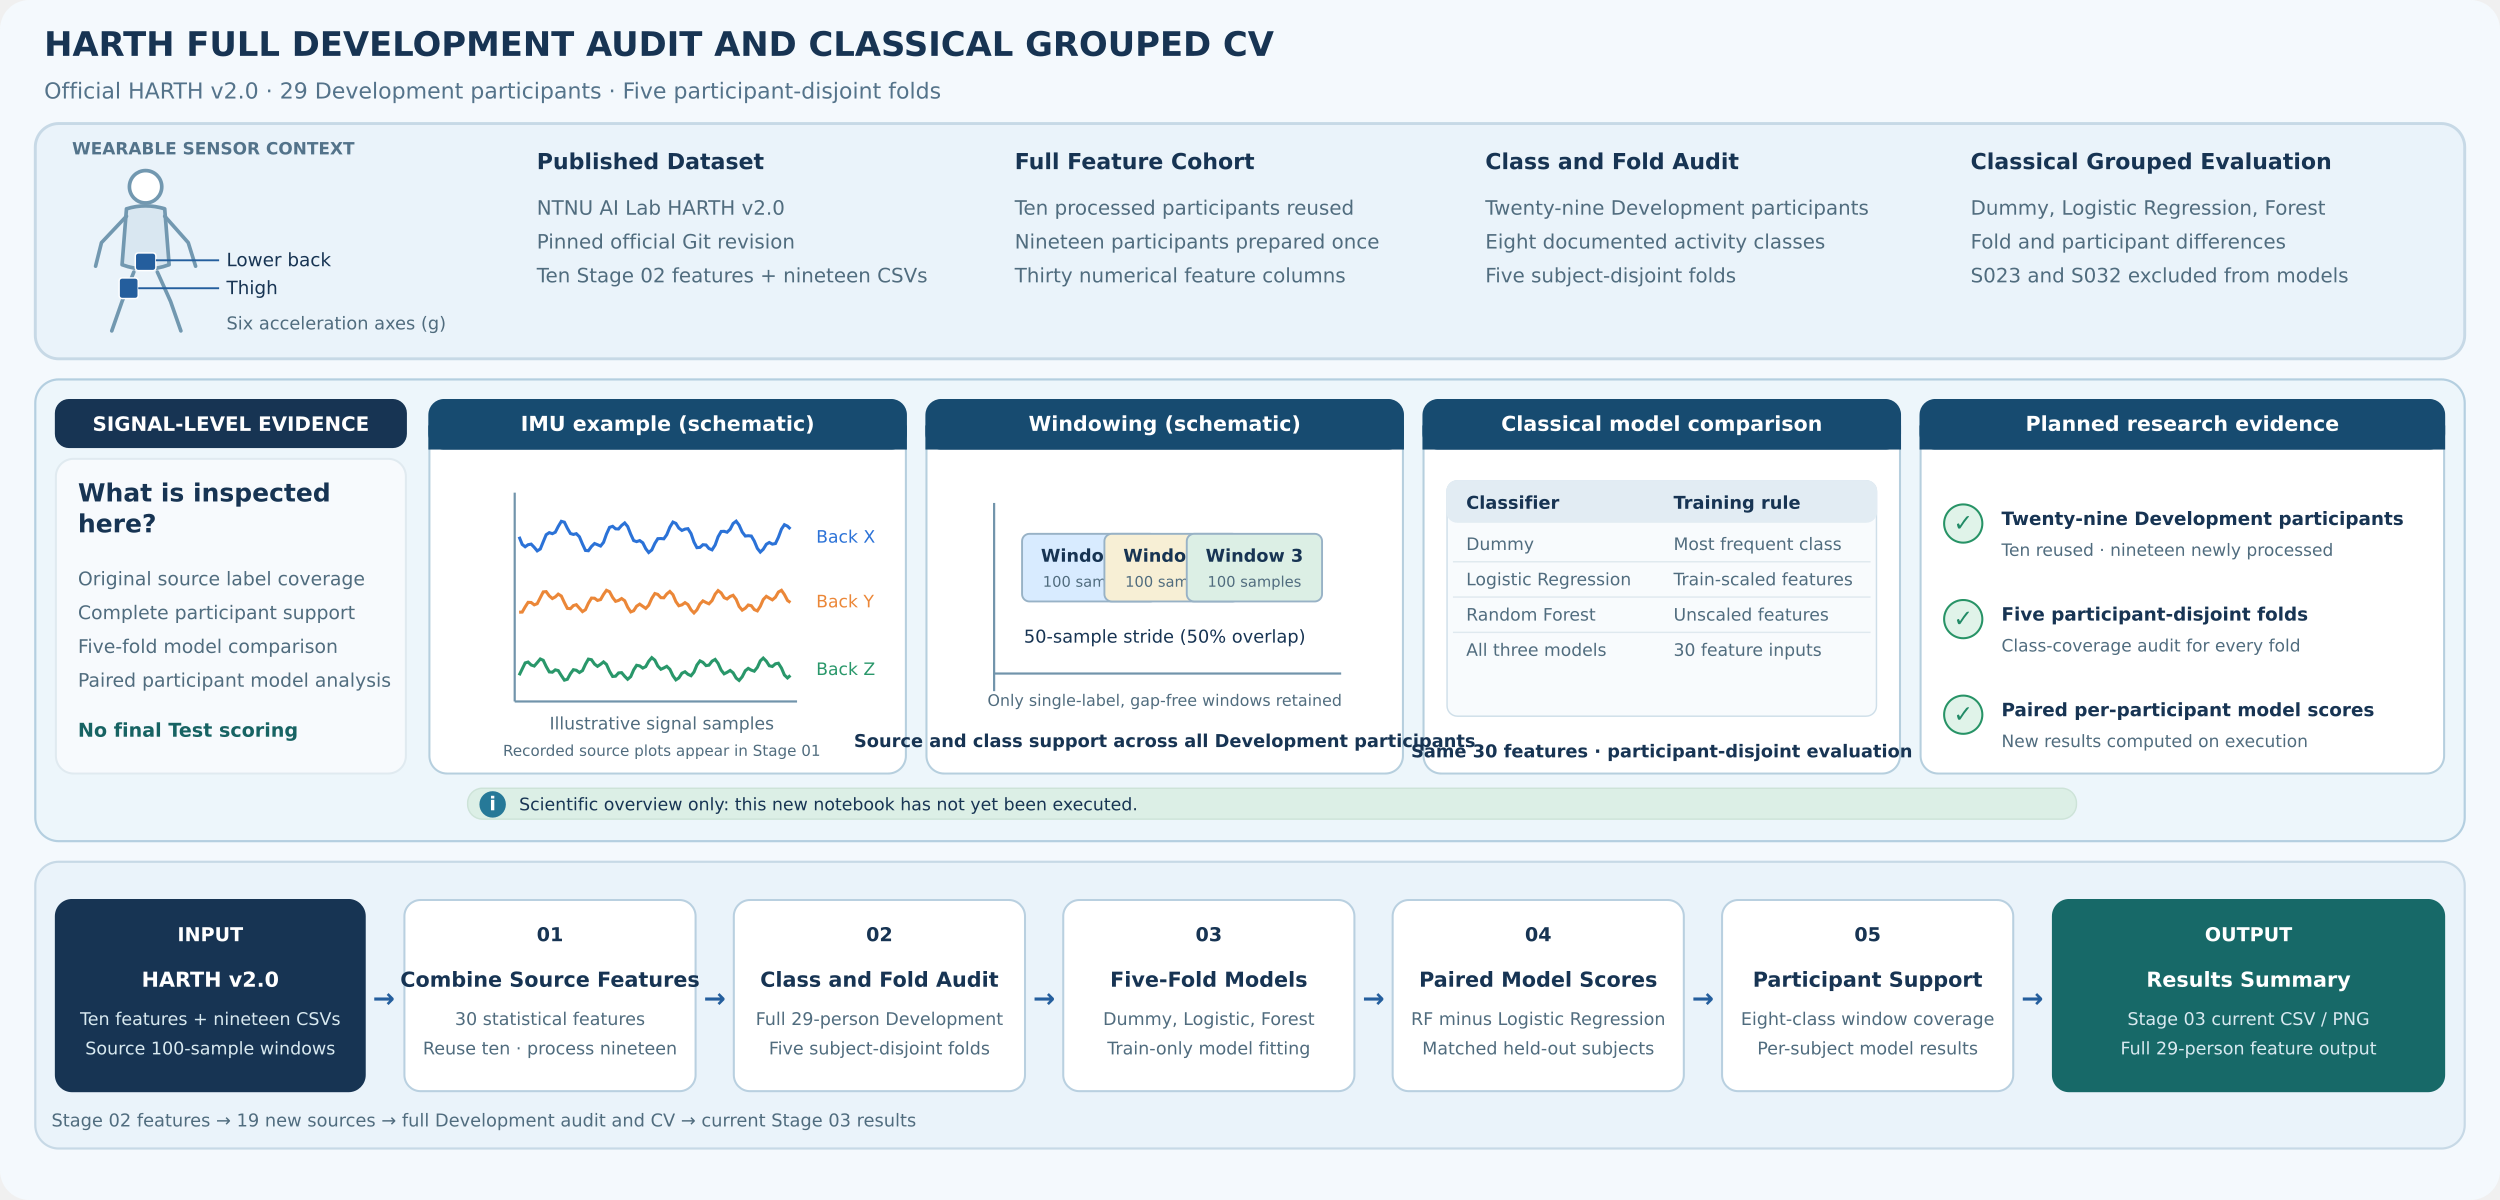
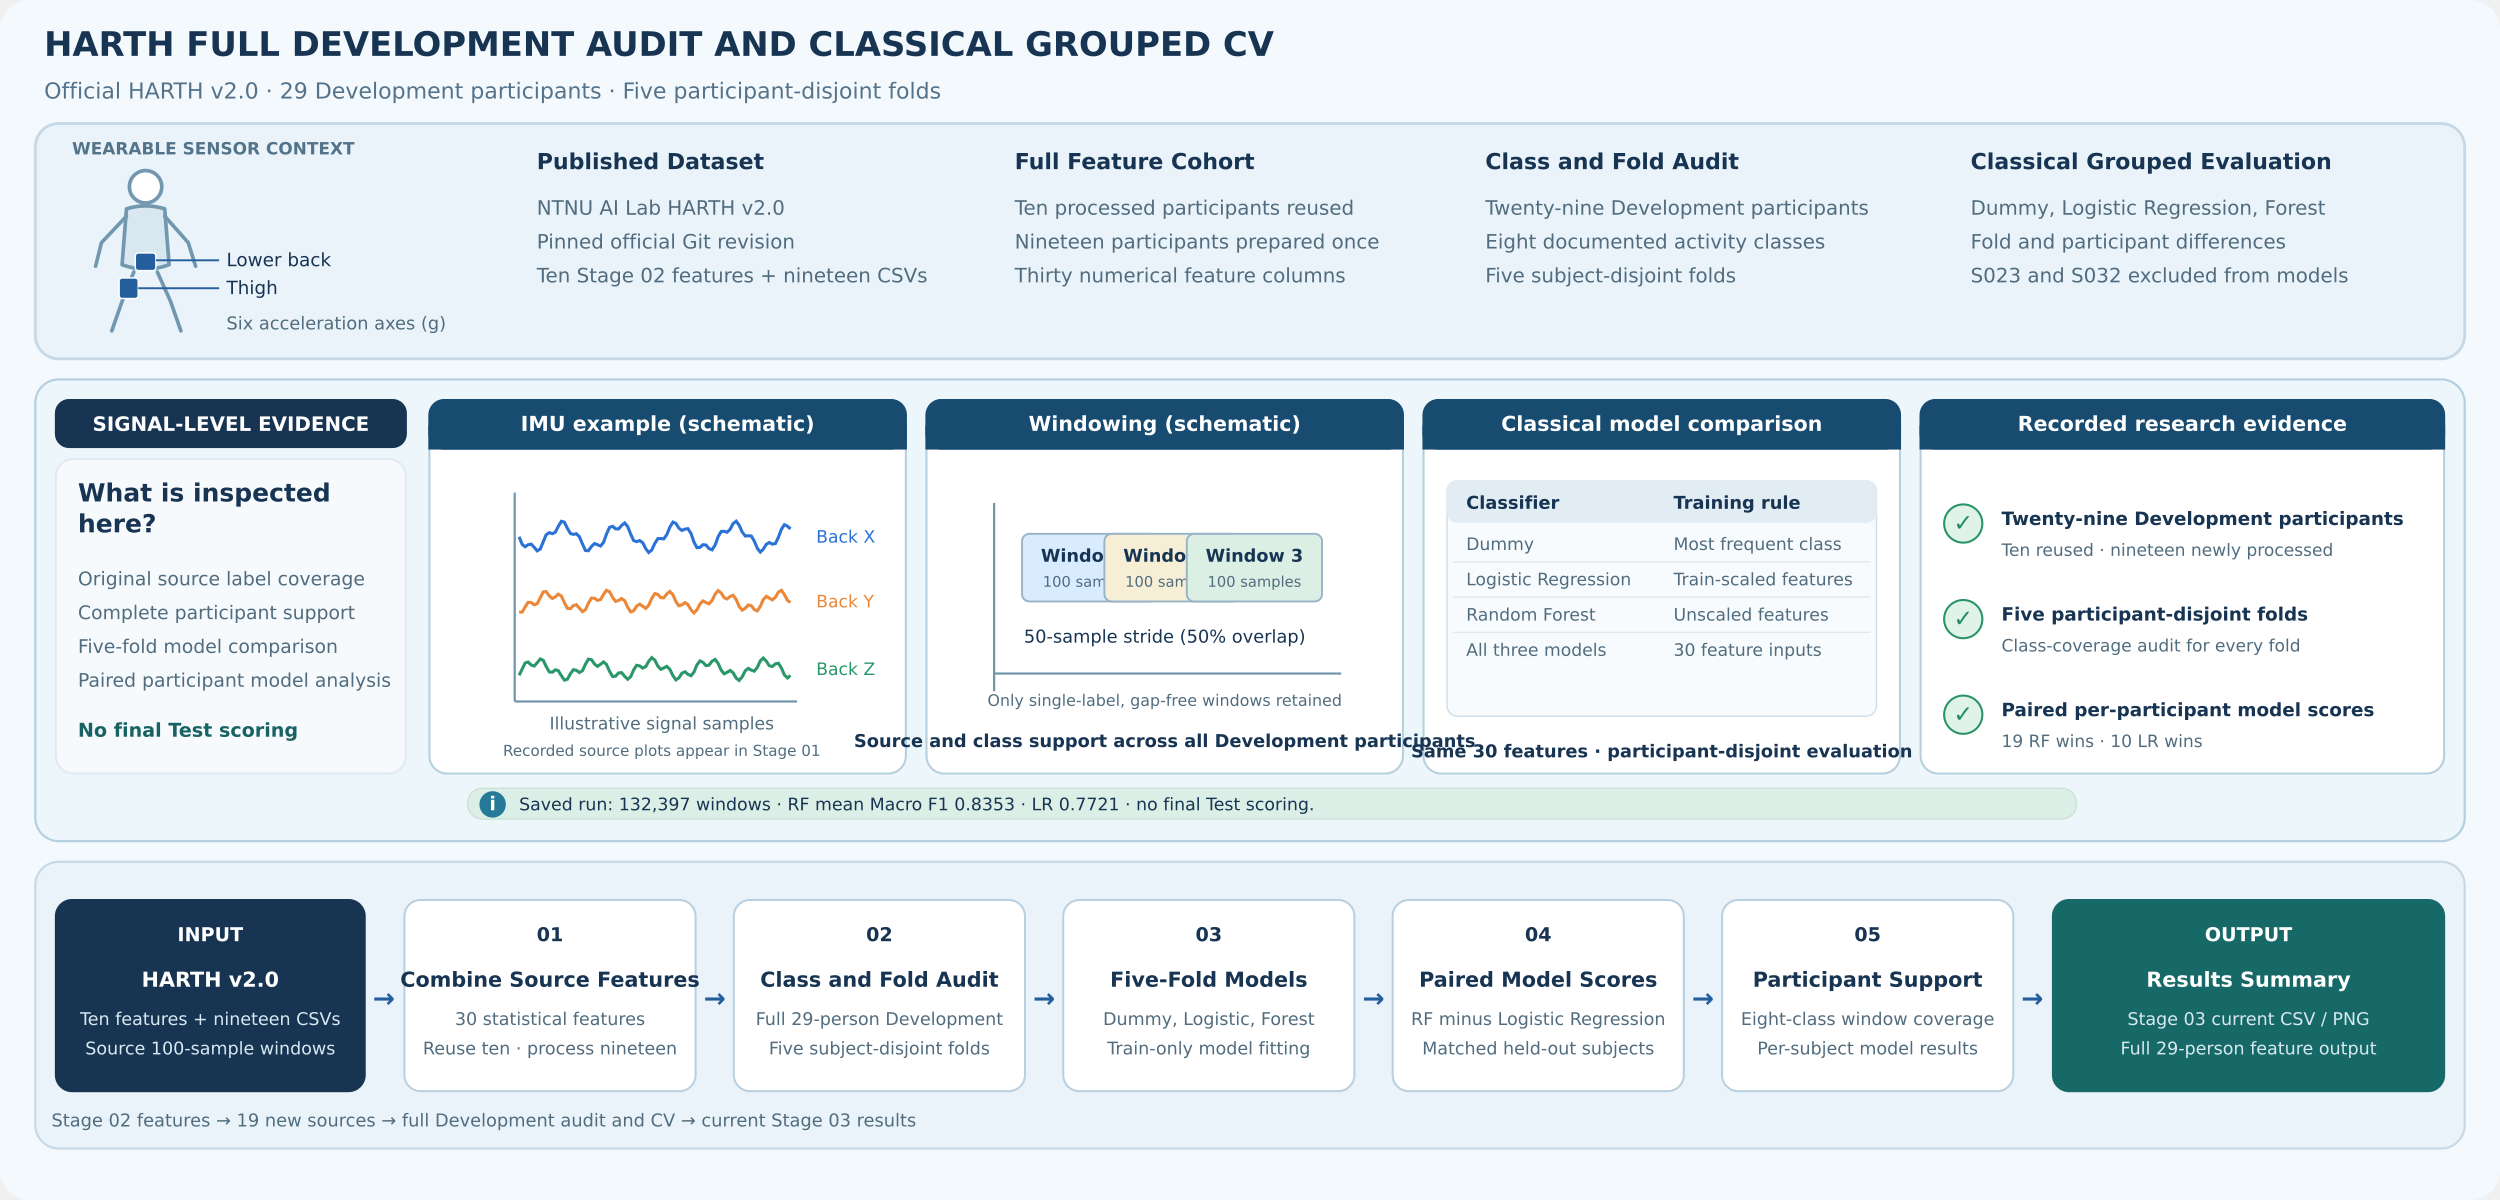
<svg xmlns="http://www.w3.org/2000/svg" width="1700" height="816" viewBox="0 0 1700 816" role="img" aria-labelledby="title desc">
  <rect x="0" y="0" width="1700" height="816" rx="20" fill="#F4F9FD" stroke="#F4F9FD" stroke-width="0" />
  <g font-family="DejaVu Sans, Arial, sans-serif">
    <text x="30" y="38" font-size="23" font-weight="700" fill="#173453">HARTH FULL DEVELOPMENT AUDIT AND CLASSICAL GROUPED CV</text>
    <text x="30" y="67" font-size="15" fill="#54738A">Official HARTH v2.0 · 29 Development participants · Five participant-disjoint folds</text>
    <rect x="24" y="84" width="1652" height="160" rx="16" fill="#EAF3FA" stroke="#C7D9E6" stroke-width="2" />
    <text x="49" y="105" font-size="11.5" font-weight="700" fill="#53738A">WEARABLE SENSOR CONTEXT</text>
    <g fill="none" stroke="#7298B0" stroke-width="2.5" stroke-linejoin="round" stroke-linecap="round">
      <circle cx="99" cy="127" r="11" fill="#FFFFFF" />
      <path d="M86 142 Q99 138 112 142 L115 180 Q99 186 83 180 Z" fill="#D9E7F1" />
      <path d="M86 147 L69 165 L65 181 M112 147 L128 165 L133 181 M91 185 L83 205 L76 225 M107 185 L116 205 L123 225" />
    </g>
    <rect x="92" y="172" width="14" height="12" rx="2" fill="#245E9D" stroke="#FFFFFF" stroke-width="1" />
    <rect x="81" y="189" width="13" height="14" rx="2" fill="#245E9D" stroke="#FFFFFF" stroke-width="1" />
    <line x1="106" y1="177" x2="149" y2="177" stroke="#245E9D" stroke-width="1.3" />
    <line x1="94" y1="196" x2="149" y2="196" stroke="#245E9D" stroke-width="1.3" />
    <text x="154" y="181" font-size="12.5" fill="#173453">Lower back</text>
    <text x="154" y="200" font-size="12.5" fill="#173453">Thigh</text>
    <text x="154" y="224" font-size="12.1" fill="#506C7E">Six acceleration axes (g)</text>
    <text x="365" y="115" font-size="15" font-weight="700" fill="#173453">Published Dataset</text>
    <text x="365" y="146" font-size="13.5" fill="#506C7E">NTNU AI Lab HARTH v2.0</text>
    <text x="365" y="169" font-size="13.5" fill="#506C7E">Pinned official Git revision</text>
    <text x="365" y="192" font-size="13.5" fill="#506C7E">Ten Stage 02 features + nineteen CSVs</text>
    <text x="690" y="115" font-size="15" font-weight="700" fill="#173453">Full Feature Cohort</text>
    <text x="690" y="146" font-size="13.5" fill="#506C7E">Ten processed participants reused</text>
    <text x="690" y="169" font-size="13.5" fill="#506C7E">Nineteen participants prepared once</text>
    <text x="690" y="192" font-size="13.5" fill="#506C7E">Thirty numerical feature columns</text>
    <text x="1010" y="115" font-size="15" font-weight="700" fill="#173453">Class and Fold Audit</text>
    <text x="1010" y="146" font-size="13.5" fill="#506C7E">Twenty-nine Development participants</text>
    <text x="1010" y="169" font-size="13.5" fill="#506C7E">Eight documented activity classes</text>
    <text x="1010" y="192" font-size="13.5" fill="#506C7E">Five subject-disjoint folds</text>
    <text x="1340" y="115" font-size="15" font-weight="700" fill="#173453">Classical Grouped Evaluation</text>
    <text x="1340" y="146" font-size="13.5" fill="#506C7E">Dummy, Logistic Regression, Forest</text>
    <text x="1340" y="169" font-size="13.5" fill="#506C7E">Fold and participant differences</text>
    <text x="1340" y="192" font-size="13.5" fill="#506C7E">S023 and S032 excluded from models</text>
    <rect x="24" y="258" width="1652" height="314" rx="16" fill="#EDF6FB" stroke="#B4CFE0" stroke-width="1.5" />
    <rect x="38" y="272" width="238" height="32" rx="9" fill="#173453" stroke="#173453" stroke-width="1.4" />
    <text x="157" y="293" font-size="13.5" font-weight="700" fill="#FFFFFF" text-anchor="middle">SIGNAL-LEVEL EVIDENCE</text>
    <rect x="38" y="312" width="238" height="214" rx="12" fill="#F7FAFD" stroke="#E0EAF0" stroke-width="1.4" />
    <text x="53" y="341" font-size="17" font-weight="700" fill="#173453">What is inspected</text>
    <text x="53" y="362" font-size="17" font-weight="700" fill="#173453">here?</text>
    <text x="53" y="398" font-size="12.8" fill="#506C7E">Original source label coverage</text>
    <text x="53" y="421" font-size="12.8" fill="#506C7E">Complete participant support</text>
    <text x="53" y="444" font-size="12.8" fill="#506C7E">Five-fold model comparison</text>
    <text x="53" y="467" font-size="12.8" fill="#506C7E">Paired participant model analysis</text>
    <text x="53" y="501" font-size="13" font-weight="700" fill="#176363">No final Test scoring</text>
    <rect x="292" y="272" width="324" height="254" rx="12" fill="#FFFFFF" stroke="#B6CFDE" stroke-width="1.4" />
    <rect x="292" y="272" width="324" height="33" rx="10" fill="#174B70" stroke="#174B70" stroke-width="1.4" />
    <rect x="292" y="290" width="324" height="15" rx="0" fill="#174B70" stroke="#174B70" stroke-width="1.4" />
    <text x="454" y="293" font-size="14" font-weight="700" fill="#FFFFFF" text-anchor="middle">IMU example (schematic)</text>
    <rect x="630" y="272" width="324" height="254" rx="12" fill="#FFFFFF" stroke="#B6CFDE" stroke-width="1.4" />
    <rect x="630" y="272" width="324" height="33" rx="10" fill="#174B70" stroke="#174B70" stroke-width="1.4" />
    <rect x="630" y="290" width="324" height="15" rx="0" fill="#174B70" stroke="#174B70" stroke-width="1.4" />
    <text x="792" y="293" font-size="14" font-weight="700" fill="#FFFFFF" text-anchor="middle">Windowing (schematic)</text>
    <rect x="968" y="272" width="324" height="254" rx="12" fill="#FFFFFF" stroke="#B6CFDE" stroke-width="1.4" />
    <rect x="968" y="272" width="324" height="33" rx="10" fill="#174B70" stroke="#174B70" stroke-width="1.4" />
    <rect x="968" y="290" width="324" height="15" rx="0" fill="#174B70" stroke="#174B70" stroke-width="1.4" />
    <text x="1130" y="293" font-size="14" font-weight="700" fill="#FFFFFF" text-anchor="middle">Classical model comparison</text>
    <rect x="1306" y="272" width="356" height="254" rx="12" fill="#FFFFFF" stroke="#B6CFDE" stroke-width="1.4" />
    <rect x="1306" y="272" width="356" height="33" rx="10" fill="#174B70" stroke="#174B70" stroke-width="1.4" />
    <rect x="1306" y="290" width="356" height="15" rx="0" fill="#174B70" stroke="#174B70" stroke-width="1.4" />
-     <text x="1484" y="293" font-size="14" font-weight="700" fill="#FFFFFF" text-anchor="middle">Planned research evidence</text>
+     <text x="1484" y="293" font-size="14" font-weight="700" fill="#FFFFFF" text-anchor="middle">Recorded research evidence</text>
    <line x1="350" y1="477" x2="542" y2="477" stroke="#7194ab" stroke-width="1.5" />
    <line x1="350" y1="335" x2="350" y2="477" stroke="#7194ab" stroke-width="1.5" />
    <path d="M353.0,365.0 L355.1,370.2 L357.1,371.8 L359.1,370.4 L361.2,370.0 L363.3,372.2 L365.3,374.6 L367.4,373.3 L369.4,368.4 L371.4,363.6 L373.5,362.2 L375.6,362.9 L377.6,361.9 L379.6,358.0 L381.7,354.5 L383.8,355.1 L385.8,359.2 L387.9,362.8 L389.9,363.4 L391.9,362.9 L394.0,365.0 L396.1,370.0 L398.1,374.3 L400.1,374.5 L402.2,371.6 L404.3,369.6 L406.3,370.4 L408.4,371.3 L410.4,368.8 L412.4,363.2 L414.5,358.6 L416.6,357.9 L418.6,359.6 L420.6,359.7 L422.7,357.3 L424.8,355.6 L426.8,358.0 L428.9,363.3 L430.9,367.6 L432.9,368.3 L435.0,367.6 L437.1,369.1 L439.1,373.1 L441.1,375.7 L443.2,374.0 L445.3,369.5 L447.3,366.3 L449.4,366.2 L451.4,366.4 L453.4,363.6 L455.5,358.5 L457.6,355.0 L459.6,355.9 L461.6,359.1 L463.7,360.7 L465.8,359.8 L467.8,359.5 L469.9,362.8 L471.9,368.6 L473.9,372.4 L476.0,372.2 L478.0,370.4 L480.1,370.6 L482.1,373.0 L484.2,373.9 L486.3,370.6 L488.3,365.0 L490.4,361.4 L492.4,361.3 L494.4,361.9 L496.5,359.9 L498.5,356.0 L500.6,354.4 L502.6,357.1 L504.7,361.8 L506.8,364.5 L508.8,364.3 L510.9,364.5 L512.9,367.9 L515.0,372.9 L517.0,375.4 L519.0,373.5 L521.1,370.1 L523.1,368.9 L525.2,370.0 L527.3,369.6 L529.3,365.4 L531.4,359.8 L533.4,356.8 L535.5,357.8 L537.5,359.7" stroke="#2B72D7" fill="none" stroke-width="2.1" />
    <text x="555" y="369" font-size="11.7" fill="#2B72D7">Back X</text>
    <path d="M353.0,416.3 L355.1,416.2 L357.1,412.7 L359.1,409.6 L361.2,409.7 L363.3,411.3 L365.3,410.5 L367.4,406.4 L369.4,402.5 L371.4,402.3 L373.5,405.2 L375.6,407.0 L377.6,405.9 L379.6,404.0 L381.7,405.3 L383.8,409.8 L385.8,413.7 L387.9,413.9 L389.9,411.8 L391.9,411.2 L394.0,413.6 L396.1,415.9 L398.1,414.6 L400.1,410.2 L402.2,406.7 L404.3,406.8 L406.3,408.3 L408.4,407.7 L410.4,404.2 L412.4,401.4 L414.5,402.4 L416.6,406.3 L418.6,408.9 L420.6,408.3 L422.7,407.0 L424.8,408.5 L426.8,412.9 L428.9,416.1 L430.9,415.3 L432.9,412.2 L435.0,410.8 L437.1,412.3 L439.1,413.7 L441.1,411.6 L443.2,406.9 L445.3,403.6 L447.3,404.2 L449.4,406.4 L451.4,406.5 L453.4,403.9 L455.5,402.2 L457.6,404.4 L459.6,409.1 L461.6,411.9 L463.7,411.3 L465.8,409.8 L467.8,411.1 L469.9,414.7 L471.9,416.8 L473.9,414.7 L476.0,410.7 L478.0,408.6 L480.1,409.7 L482.1,410.6 L484.2,408.4 L486.3,404.0 L488.3,401.6 L490.4,403.2 L492.4,406.4 L494.4,407.3 L496.5,405.6 L498.5,404.8 L500.6,407.6 L502.6,412.4 L504.7,414.9 L506.8,413.6 L508.8,411.4 L510.9,411.9 L512.9,414.5 L515.0,415.4 L517.0,412.3 L519.0,407.7 L521.1,405.5 L523.1,406.7 L525.2,407.9 L527.3,406.1 L529.3,402.6 L531.4,401.4 L533.4,404.3 L535.5,408.3 L537.5,409.7" stroke="#EB8738" fill="none" stroke-width="2.1" />
    <text x="555" y="413" font-size="11.7" fill="#EB8738">Back Y</text>
    <path d="M353.0,459.2 L355.1,454.9 L357.1,450.8 L359.1,450.2 L361.2,452.2 L363.3,452.9 L365.3,450.6 L367.4,448.1 L369.4,449.0 L371.4,453.2 L373.5,456.9 L375.6,457.1 L377.6,455.5 L379.6,456.0 L381.7,459.4 L383.8,462.5 L385.8,461.9 L387.9,458.1 L389.9,455.4 L391.9,455.8 L394.0,457.3 L396.1,456.0 L398.1,451.7 L400.1,448.2 L402.2,448.6 L404.3,451.6 L406.3,453.1 L408.4,451.7 L410.4,450.1 L412.4,451.8 L414.5,456.5 L416.6,460.0 L418.6,459.8 L420.6,457.6 L422.7,457.4 L424.8,459.9 L426.8,461.9 L428.9,460.1 L430.9,455.5 L432.9,452.4 L435.0,452.8 L437.1,454.3 L439.1,453.3 L441.1,449.7 L443.2,447.2 L445.3,448.9 L447.3,452.9 L449.4,455.1 L451.4,454.2 L453.4,453.1 L455.5,455.1 L457.6,459.5 L459.6,462.3 L461.6,461.0 L463.7,457.8 L465.8,456.8 L467.8,458.5 L469.9,459.5 L471.9,457.0 L473.9,452.2 L476.0,449.4 L478.0,450.4 L480.1,452.6 L482.1,452.3 L484.2,449.6 L486.3,448.4 L488.3,451.1 L490.4,455.7 L492.4,458.2 L494.4,457.2 L496.5,455.9 L498.5,457.5 L500.6,461.1 L502.6,462.7 L504.7,460.2 L506.8,456.1 L508.8,454.5 L510.9,455.7 L512.9,456.4 L515.0,453.8 L517.0,449.4 L519.0,447.5 L521.1,449.6 L523.1,452.7 L525.2,453.2 L527.3,451.4 L529.3,451.0 L531.4,454.3 L533.4,459.0 L535.5,461.0 L537.5,459.3" stroke="#29976A" fill="none" stroke-width="2.1" />
    <text x="555" y="459" font-size="11.7" fill="#29976A">Back Z</text>
    <text x="450" y="496" font-size="11.7" fill="#506C7E" text-anchor="middle">Illustrative signal samples</text>
    <text x="450" y="514" font-size="10.3" fill="#506C7E" text-anchor="middle">Recorded source plots appear in Stage 01</text>
    <line x1="676" y1="458" x2="912" y2="458" stroke="#7194ab" stroke-width="1.5" />
    <line x1="676" y1="342" x2="676" y2="470" stroke="#7194ab" stroke-width="1.5" />
    <rect x="695" y="363" width="92" height="46" rx="5" fill="#d8ebff" stroke="#98b2c6" stroke-width="1.3" />
    <text x="741" y="382" font-size="12" font-weight="700" fill="#173453" text-anchor="middle">Window 1</text>
    <text x="741" y="399" font-size="10" fill="#506C7E" text-anchor="middle">100 samples</text>
    <rect x="751" y="363" width="92" height="46" rx="5" fill="#f7efd5" stroke="#98b2c6" stroke-width="1.3" />
    <text x="797" y="382" font-size="12" font-weight="700" fill="#173453" text-anchor="middle">Window 2</text>
    <text x="797" y="399" font-size="10" fill="#506C7E" text-anchor="middle">100 samples</text>
    <rect x="807" y="363" width="92" height="46" rx="5" fill="#dcefe5" stroke="#98b2c6" stroke-width="1.3" />
    <text x="853" y="382" font-size="12" font-weight="700" fill="#173453" text-anchor="middle">Window 3</text>
    <text x="853" y="399" font-size="10" fill="#506C7E" text-anchor="middle">100 samples</text>
    <text x="792" y="437" font-size="12.1" fill="#173453" text-anchor="middle">50-sample stride (50% overlap)</text>
    <text x="792" y="480" font-size="10.8" fill="#506C7E" text-anchor="middle">Only single-label, gap-free windows retained</text>
    <text x="792" y="508" font-size="12.1" font-weight="700" fill="#173453" text-anchor="middle">Source and class support across all Development participants</text>
    <rect x="984" y="327" width="292" height="160" rx="7" fill="#F8FBFD" stroke="#CFDFE9" stroke-width="1" />
    <rect x="984" y="327" width="292" height="28" rx="7" fill="#E2ECF3" stroke="#E2ECF3" stroke-width="1" />
    <text x="997" y="346" font-size="12.1" font-weight="700" fill="#173453">Classifier</text>
    <text x="1138" y="346" font-size="12.1" font-weight="700" fill="#173453">Training rule</text>
    <text x="997" y="374" font-size="11.7" fill="#506C7E">Dummy</text>
    <text x="1138" y="374" font-size="11.7" fill="#506C7E">Most frequent class</text>
    <line x1="988" y1="382" x2="1272" y2="382" stroke="#DFE9EF" stroke-width="1" />
    <text x="997" y="398" font-size="11.7" fill="#506C7E">Logistic Regression</text>
    <text x="1138" y="398" font-size="11.7" fill="#506C7E">Train-scaled features</text>
    <line x1="988" y1="406" x2="1272" y2="406" stroke="#DFE9EF" stroke-width="1" />
    <text x="997" y="422" font-size="11.7" fill="#506C7E">Random Forest</text>
    <text x="1138" y="422" font-size="11.7" fill="#506C7E">Unscaled features</text>
    <line x1="988" y1="430" x2="1272" y2="430" stroke="#DFE9EF" stroke-width="1" />
    <text x="997" y="446" font-size="11.7" fill="#506C7E">All three models</text>
    <text x="1138" y="446" font-size="11.7" fill="#506C7E">30 feature inputs</text>
    <text x="1130" y="515" font-size="12.1" font-weight="700" fill="#173453" text-anchor="middle">Same 30 features · participant-disjoint evaluation</text>
    <circle cx="1335" cy="356" r="13" fill="#E0F3E9" stroke="#279366" stroke-width="1.4" />
    <text x="1335" y="361" font-size="16" font-weight="700" fill="#218A66" text-anchor="middle">✓</text>
    <text x="1361" y="357" font-size="12.5" font-weight="700" fill="#173453">Twenty-nine Development participants</text>
    <text x="1361" y="378" font-size="11.6" fill="#506C7E">Ten reused · nineteen newly processed</text>
    <circle cx="1335" cy="421" r="13" fill="#E0F3E9" stroke="#279366" stroke-width="1.4" />
    <text x="1335" y="426" font-size="16" font-weight="700" fill="#218A66" text-anchor="middle">✓</text>
    <text x="1361" y="422" font-size="12.5" font-weight="700" fill="#173453">Five participant-disjoint folds</text>
    <text x="1361" y="443" font-size="11.6" fill="#506C7E">Class-coverage audit for every fold</text>
    <circle cx="1335" cy="486" r="13" fill="#E0F3E9" stroke="#279366" stroke-width="1.4" />
    <text x="1335" y="491" font-size="16" font-weight="700" fill="#218A66" text-anchor="middle">✓</text>
    <text x="1361" y="487" font-size="12.5" font-weight="700" fill="#173453">Paired per-participant model scores</text>
-     <text x="1361" y="508" font-size="11.6" fill="#506C7E">New results computed on execution</text>
+     <text x="1361" y="508" font-size="11.6" fill="#506C7E">19 RF wins · 10 LR wins</text>
    <rect x="318" y="536" width="1094" height="21" rx="10" fill="#DCEFE6" stroke="#CDE3D8" stroke-width="1" />
    <circle cx="335" cy="547" r="9" fill="#267998" />
    <text x="335" y="551" font-size="13" font-weight="700" fill="#FFFFFF" text-anchor="middle">i</text>
-     <text x="353" y="551" font-size="11.8" fill="#173453">Scientific overview only: this new notebook has not yet been executed.</text>
+     <text x="353" y="551" font-size="11.8" fill="#173453">Saved run: 132,397 windows · RF mean Macro F1 0.8353 · LR 0.7721 · no final Test scoring.</text>
    <rect x="24" y="586" width="1652" height="195" rx="16" fill="#EAF3FA" stroke="#C7D9E6" stroke-width="1.5" />
    <rect x="38" y="612" width="210" height="130" rx="11" fill="#173453" stroke="#173453" stroke-width="1.4" />
    <text x="143" y="640" font-size="13" font-weight="700" fill="#FFFFFF" text-anchor="middle">INPUT</text>
    <text x="143" y="671" font-size="14.1" font-weight="700" fill="#FFFFFF" text-anchor="middle">HARTH v2.0</text>
    <text x="143" y="697" font-size="11.9" fill="#D8E9F0" text-anchor="middle">Ten features + nineteen CSVs</text>
    <text x="143" y="717" font-size="11.9" fill="#D8E9F0" text-anchor="middle">Source 100-sample windows</text>
    <text x="261" y="685" font-size="18" font-weight="700" fill="#245E9D" text-anchor="middle">→</text>
    <rect x="275" y="612" width="198" height="130" rx="11" fill="#FFFFFF" stroke="#B9D0E0" stroke-width="1.4" />
    <text x="374" y="640" font-size="13" font-weight="700" fill="#173453" text-anchor="middle">01</text>
    <text x="374" y="671" font-size="14.1" font-weight="700" fill="#173453" text-anchor="middle">Combine Source Features</text>
    <text x="374" y="697" font-size="11.9" fill="#506C7E" text-anchor="middle">30 statistical features</text>
    <text x="374" y="717" font-size="11.9" fill="#506C7E" text-anchor="middle">Reuse ten · process nineteen</text>
    <text x="486" y="685" font-size="18" font-weight="700" fill="#245E9D" text-anchor="middle">→</text>
    <rect x="499" y="612" width="198" height="130" rx="11" fill="#FFFFFF" stroke="#B9D0E0" stroke-width="1.4" />
    <text x="598" y="640" font-size="13" font-weight="700" fill="#173453" text-anchor="middle">02</text>
    <text x="598" y="671" font-size="14.1" font-weight="700" fill="#173453" text-anchor="middle">Class and Fold Audit</text>
    <text x="598" y="697" font-size="11.9" fill="#506C7E" text-anchor="middle">Full 29-person Development</text>
    <text x="598" y="717" font-size="11.9" fill="#506C7E" text-anchor="middle">Five subject-disjoint folds</text>
    <text x="710" y="685" font-size="18" font-weight="700" fill="#245E9D" text-anchor="middle">→</text>
    <rect x="723" y="612" width="198" height="130" rx="11" fill="#FFFFFF" stroke="#B9D0E0" stroke-width="1.4" />
    <text x="822" y="640" font-size="13" font-weight="700" fill="#173453" text-anchor="middle">03</text>
    <text x="822" y="671" font-size="14.1" font-weight="700" fill="#173453" text-anchor="middle">Five-Fold Models</text>
    <text x="822" y="697" font-size="11.9" fill="#506C7E" text-anchor="middle">Dummy, Logistic, Forest</text>
    <text x="822" y="717" font-size="11.9" fill="#506C7E" text-anchor="middle">Train-only model fitting</text>
    <text x="934" y="685" font-size="18" font-weight="700" fill="#245E9D" text-anchor="middle">→</text>
    <rect x="947" y="612" width="198" height="130" rx="11" fill="#FFFFFF" stroke="#B9D0E0" stroke-width="1.4" />
    <text x="1046" y="640" font-size="13" font-weight="700" fill="#173453" text-anchor="middle">04</text>
    <text x="1046" y="671" font-size="14.1" font-weight="700" fill="#173453" text-anchor="middle">Paired Model Scores</text>
    <text x="1046" y="697" font-size="11.9" fill="#506C7E" text-anchor="middle">RF minus Logistic Regression</text>
    <text x="1046" y="717" font-size="11.9" fill="#506C7E" text-anchor="middle">Matched held-out subjects</text>
    <text x="1158" y="685" font-size="18" font-weight="700" fill="#245E9D" text-anchor="middle">→</text>
    <rect x="1171" y="612" width="198" height="130" rx="11" fill="#FFFFFF" stroke="#B9D0E0" stroke-width="1.4" />
    <text x="1270" y="640" font-size="13" font-weight="700" fill="#173453" text-anchor="middle">05</text>
    <text x="1270" y="671" font-size="14.1" font-weight="700" fill="#173453" text-anchor="middle">Participant Support</text>
    <text x="1270" y="697" font-size="11.9" fill="#506C7E" text-anchor="middle">Eight-class window coverage</text>
    <text x="1270" y="717" font-size="11.9" fill="#506C7E" text-anchor="middle">Per-subject model results</text>
    <text x="1382" y="685" font-size="18" font-weight="700" fill="#245E9D" text-anchor="middle">→</text>
    <rect x="1396" y="612" width="266" height="130" rx="11" fill="#176968" stroke="#176968" stroke-width="1.4" />
    <text x="1529" y="640" font-size="13" font-weight="700" fill="#FFFFFF" text-anchor="middle">OUTPUT</text>
    <text x="1529" y="671" font-size="14.1" font-weight="700" fill="#FFFFFF" text-anchor="middle">Results Summary</text>
    <text x="1529" y="697" font-size="11.9" fill="#D8E9F0" text-anchor="middle">Stage 03 current CSV / PNG</text>
    <text x="1529" y="717" font-size="11.9" fill="#D8E9F0" text-anchor="middle">Full 29-person feature output</text>
    <text x="35" y="766" font-size="12.1" fill="#506C7E">Stage 02 features → 19 new sources → full Development audit and CV → current Stage 03 results</text>
  </g>
</svg>
